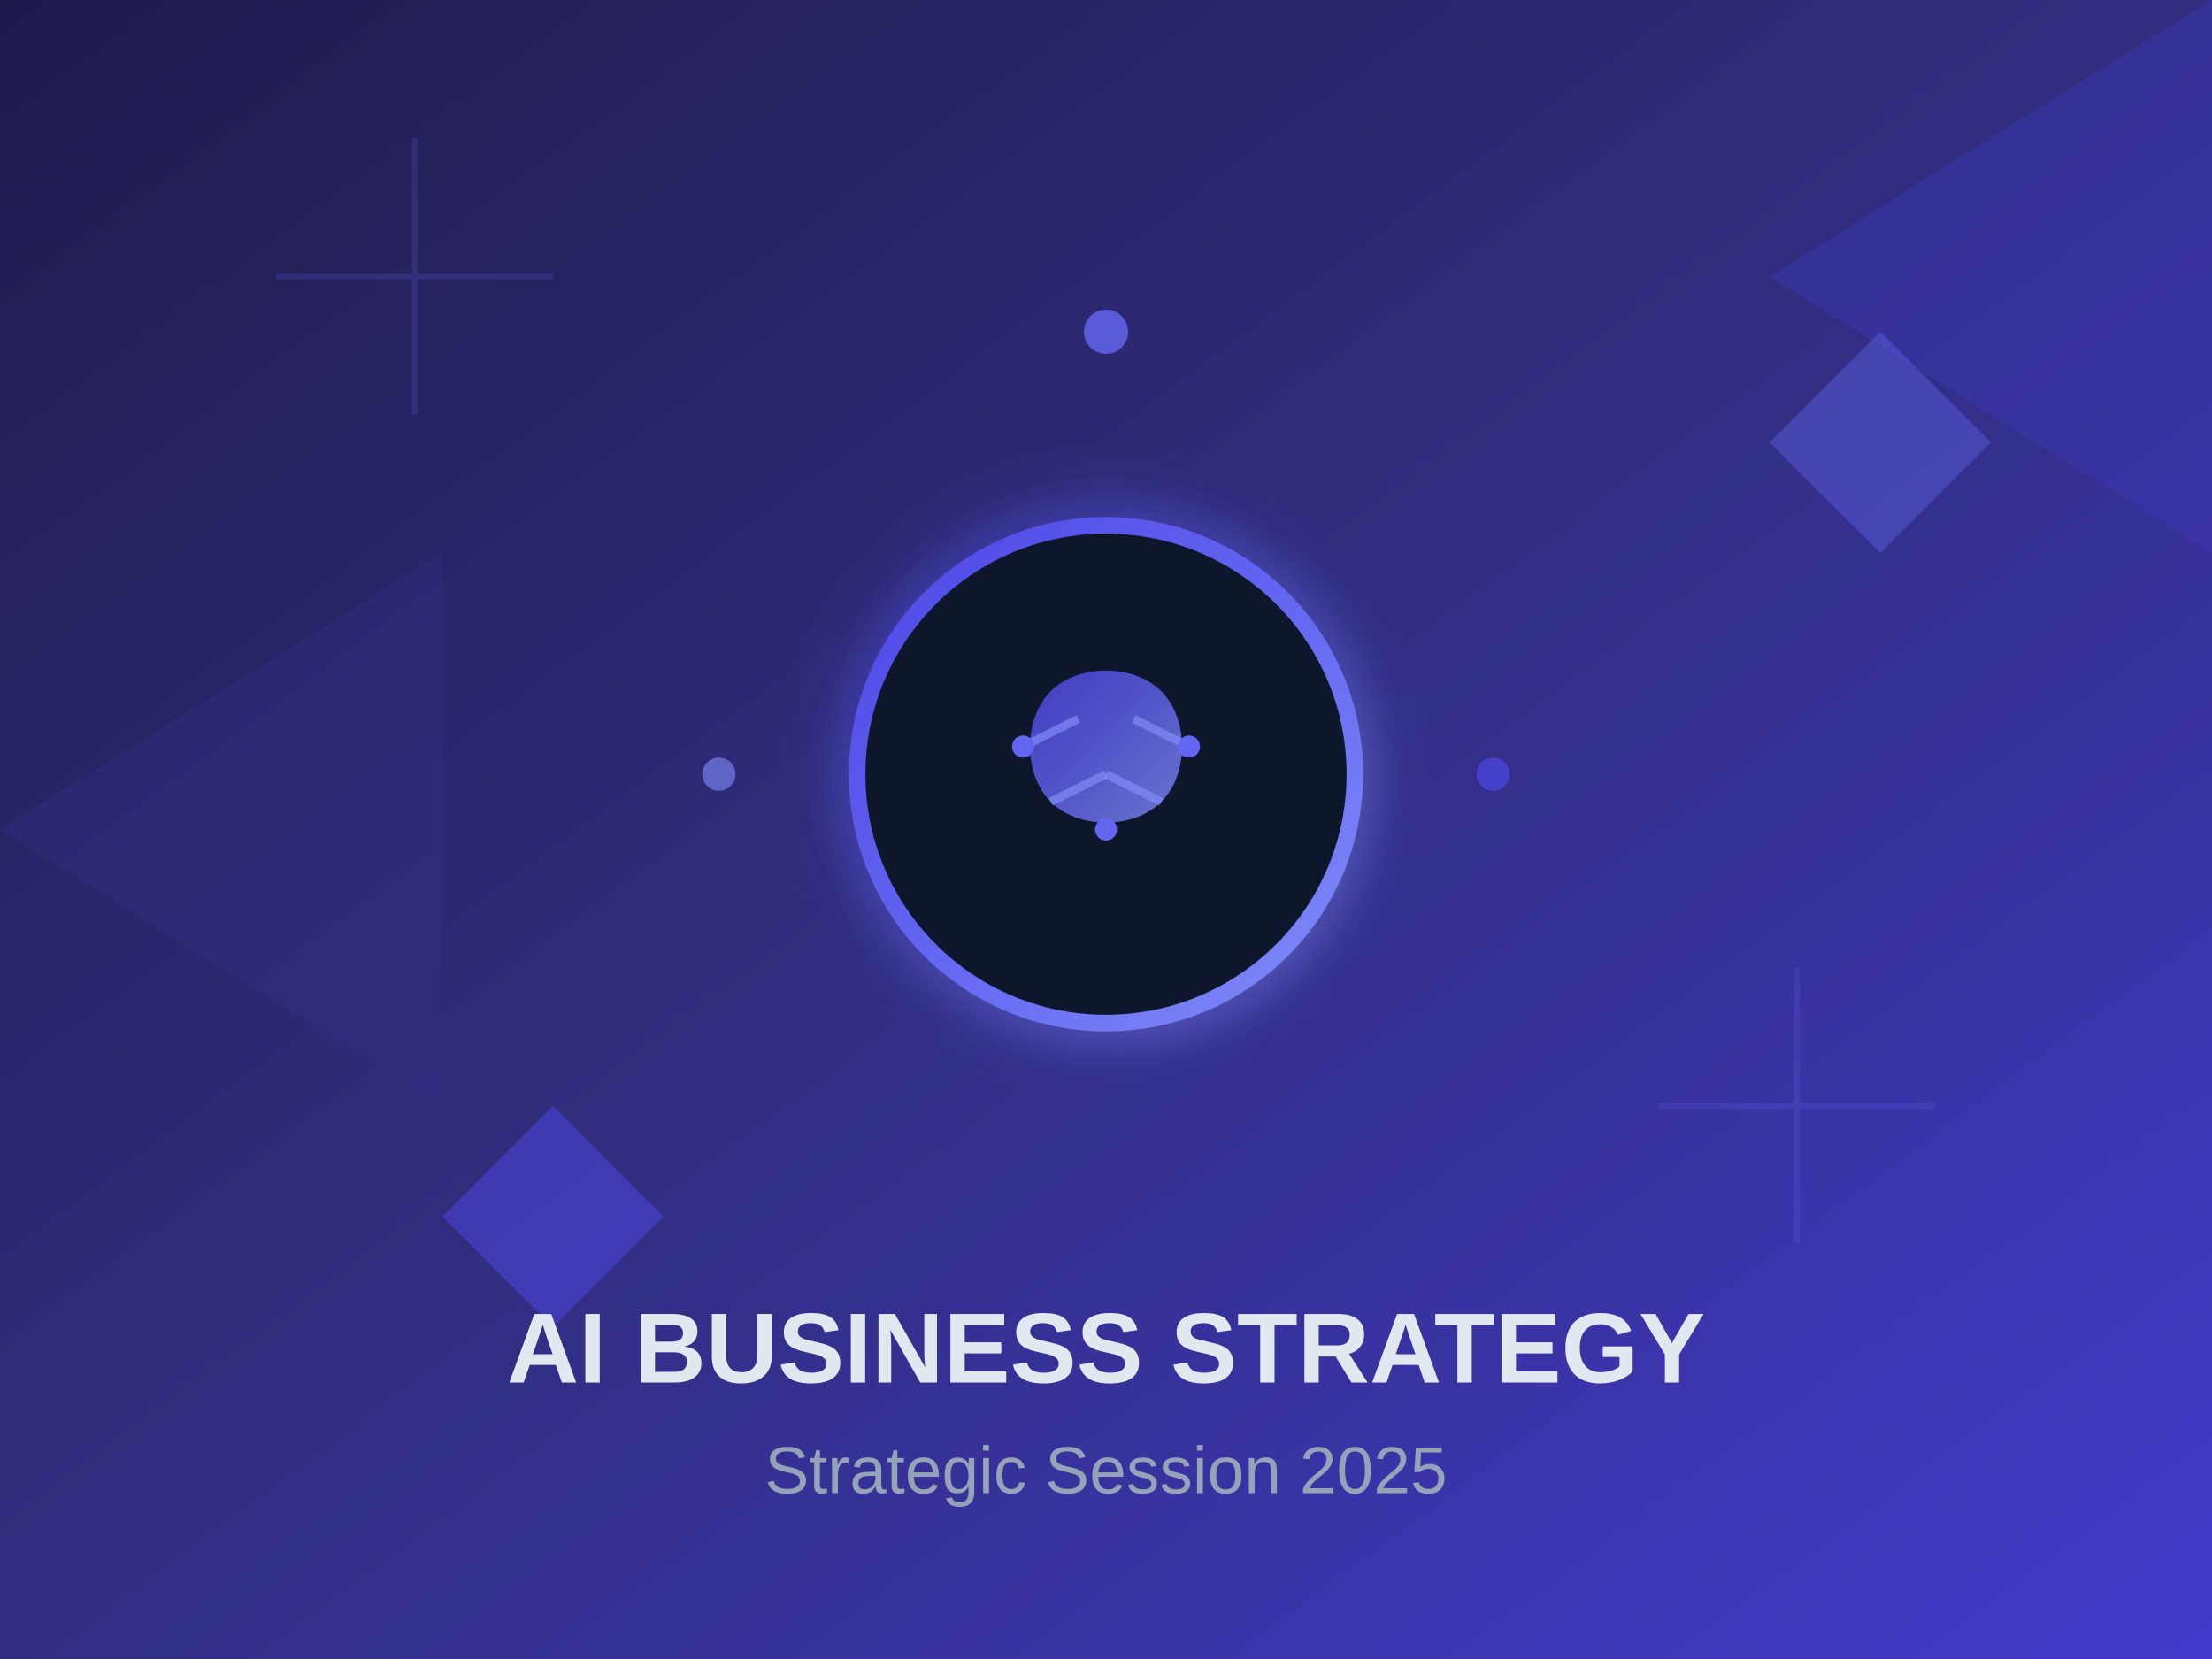
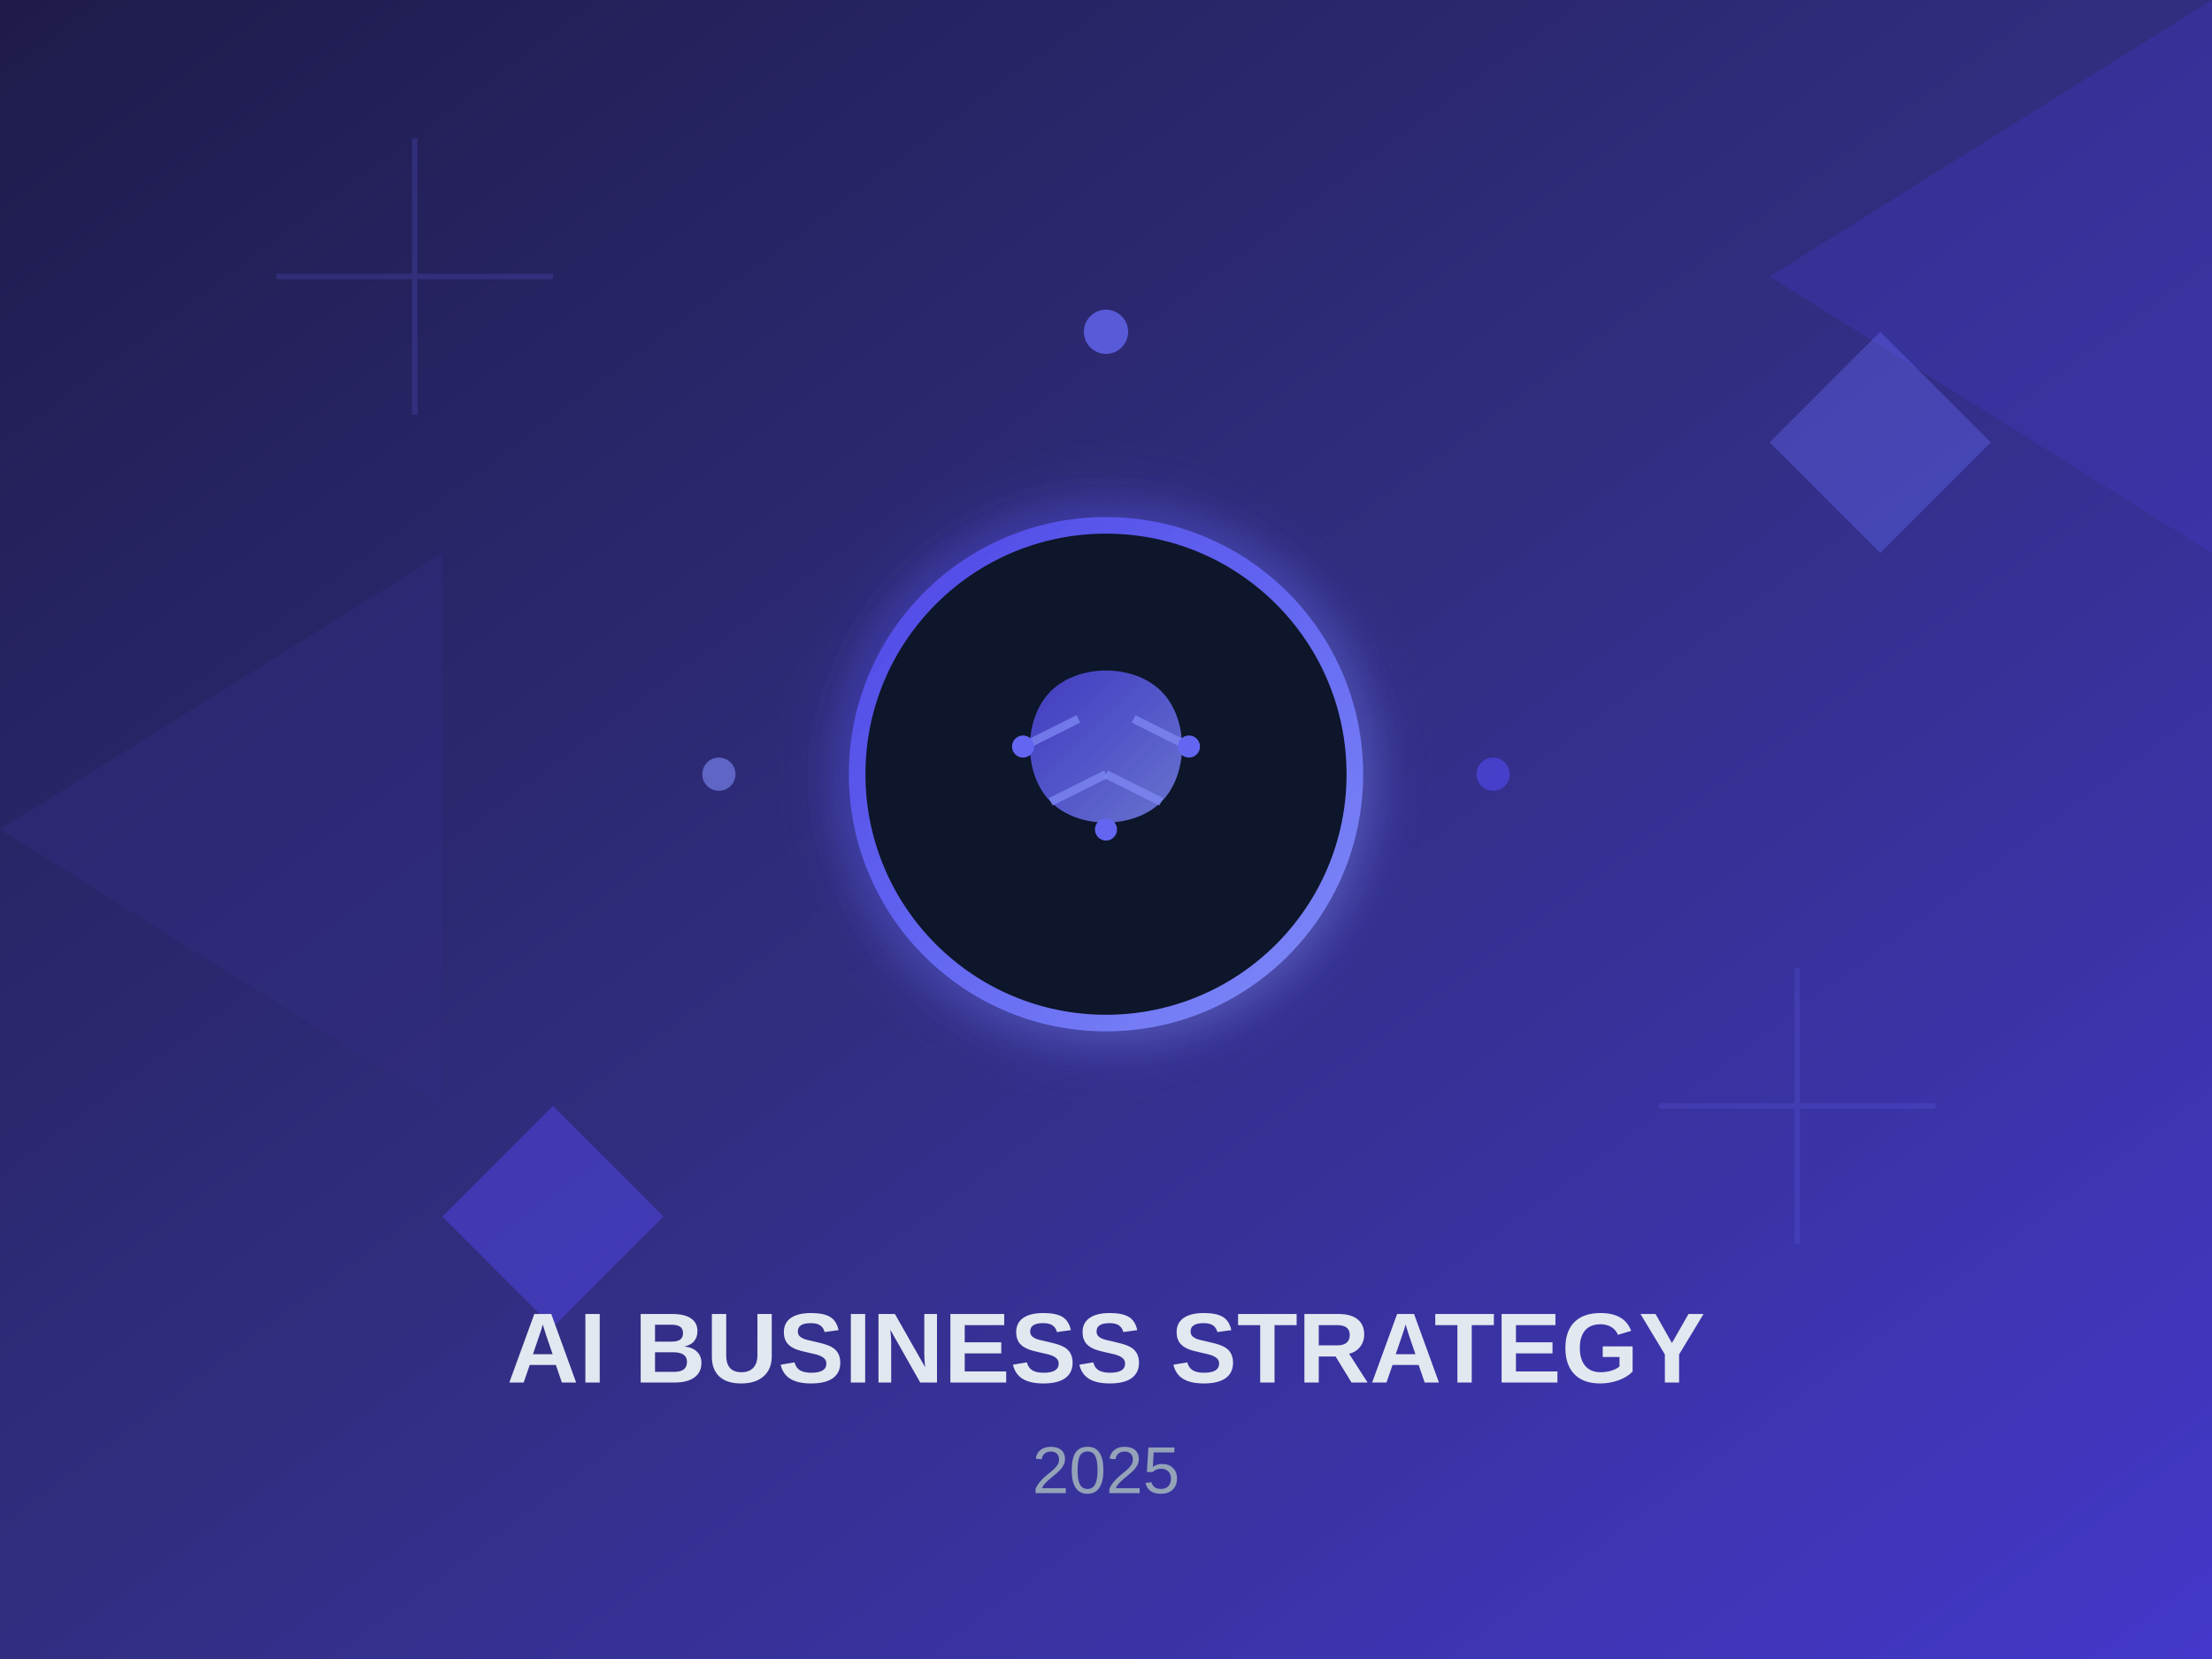
<svg xmlns="http://www.w3.org/2000/svg" width="400" height="300" viewBox="0 0 400 300">
  <defs>
    <linearGradient id="darkGradient3" x1="0%" y1="0%" x2="100%" y2="100%">
      <stop offset="0%" style="stop-color:#1e1b4b;stop-opacity:1" />
      <stop offset="50%" style="stop-color:#312e81;stop-opacity:1" />
      <stop offset="100%" style="stop-color:#4338ca;stop-opacity:1" />
    </linearGradient>
    <linearGradient id="accentGradient3" x1="0%" y1="0%" x2="100%" y2="100%">
      <stop offset="0%" style="stop-color:#4f46e5;stop-opacity:1" />
      <stop offset="50%" style="stop-color:#6366f1;stop-opacity:1" />
      <stop offset="100%" style="stop-color:#818cf8;stop-opacity:1" />
    </linearGradient>
    <radialGradient id="glowEffect" cx="50%" cy="50%" r="50%">
      <stop offset="0%" style="stop-color:#6366f1;stop-opacity:0.3" />
      <stop offset="100%" style="stop-color:#6366f1;stop-opacity:0" />
    </radialGradient>
    <filter id="glow3">
      <feGaussianBlur stdDeviation="4" result="coloredBlur" />
      <feMerge>
        <feMergeNode in="coloredBlur" />
        <feMergeNode in="SourceGraphic" />
      </feMerge>
    </filter>
  </defs>
  <rect width="400" height="300" fill="url(#darkGradient3)" />
  <polygon points="0,150 80,100 80,200" fill="#312e81" opacity="0.4" />
  <polygon points="320,50 400,0 400,100" fill="#4338ca" opacity="0.3" />
  <g transform="translate(150, 90)">
    <circle cx="50" cy="50" r="60" fill="url(#glowEffect)" />
    <circle cx="50" cy="50" r="45" fill="#0f172a" stroke="url(#accentGradient3)" stroke-width="3" filter="url(#glow3)" />
    <g transform="translate(25, 25)">
      <path d="M15 10 C20 5, 30 5, 35 10 C40 15, 40 25, 35 30 C30 35, 20 35, 15 30 C10 25, 10 15, 15 10 Z" fill="url(#accentGradient3)" opacity="0.8" />
      <line x1="10" y1="20" x2="20" y2="15" stroke="#818cf8" stroke-width="1.5" opacity="0.7" />
      <line x1="30" y1="15" x2="40" y2="20" stroke="#818cf8" stroke-width="1.5" opacity="0.7" />
      <line x1="15" y1="30" x2="25" y2="25" stroke="#818cf8" stroke-width="1.5" opacity="0.7" />
      <line x1="25" y1="25" x2="35" y2="30" stroke="#818cf8" stroke-width="1.5" opacity="0.7" />
      <circle cx="10" cy="20" r="2" fill="#6366f1" />
      <circle cx="40" cy="20" r="2" fill="#6366f1" />
      <circle cx="25" cy="35" r="2" fill="#6366f1" />
    </g>
  </g>
  <g transform="translate(200, 140)">
    <circle cx="0" cy="-80" r="4" fill="#6366f1" opacity="0.8">
      <animateTransform attributeName="transform" type="rotate" values="0;360" dur="8s" repeatCount="indefinite" />
    </circle>
  </g>
  <g transform="translate(200, 140)">
    <circle cx="-70" cy="0" r="3" fill="#818cf8" opacity="0.6">
      <animateTransform attributeName="transform" type="rotate" values="0;360" dur="12s" repeatCount="indefinite" />
    </circle>
  </g>
  <g transform="translate(200, 140)">
    <circle cx="70" cy="0" r="3" fill="#4f46e5" opacity="0.7">
      <animateTransform attributeName="transform" type="rotate" values="0;360" dur="10s" repeatCount="indefinite" />
    </circle>
  </g>
  <g opacity="0.2">
    <line x1="50" y1="50" x2="100" y2="50" stroke="#6366f1" stroke-width="1" />
    <line x1="300" y1="200" x2="350" y2="200" stroke="#6366f1" stroke-width="1" />
    <line x1="75" y1="25" x2="75" y2="75" stroke="#6366f1" stroke-width="1" />
    <line x1="325" y1="175" x2="325" y2="225" stroke="#6366f1" stroke-width="1" />
  </g>
  <polygon points="80,220 100,200 120,220 100,240" fill="#4f46e5" opacity="0.5" />
  <polygon points="320,80 340,60 360,80 340,100" fill="#6366f1" opacity="0.4" />
  <text x="200" y="250" text-anchor="middle" fill="#e2e8f0" font-family="Arial, sans-serif" font-size="18" font-weight="bold">AI BUSINESS STRATEGY</text>
-   <text x="200" y="270" text-anchor="middle" fill="#94a3b8" font-family="Arial, sans-serif" font-size="12">Strategic Session 2025</text>
+   <text x="200" y="270" text-anchor="middle" fill="#94a3b8" font-family="Arial, sans-serif" font-size="12">2025</text>
</svg>
